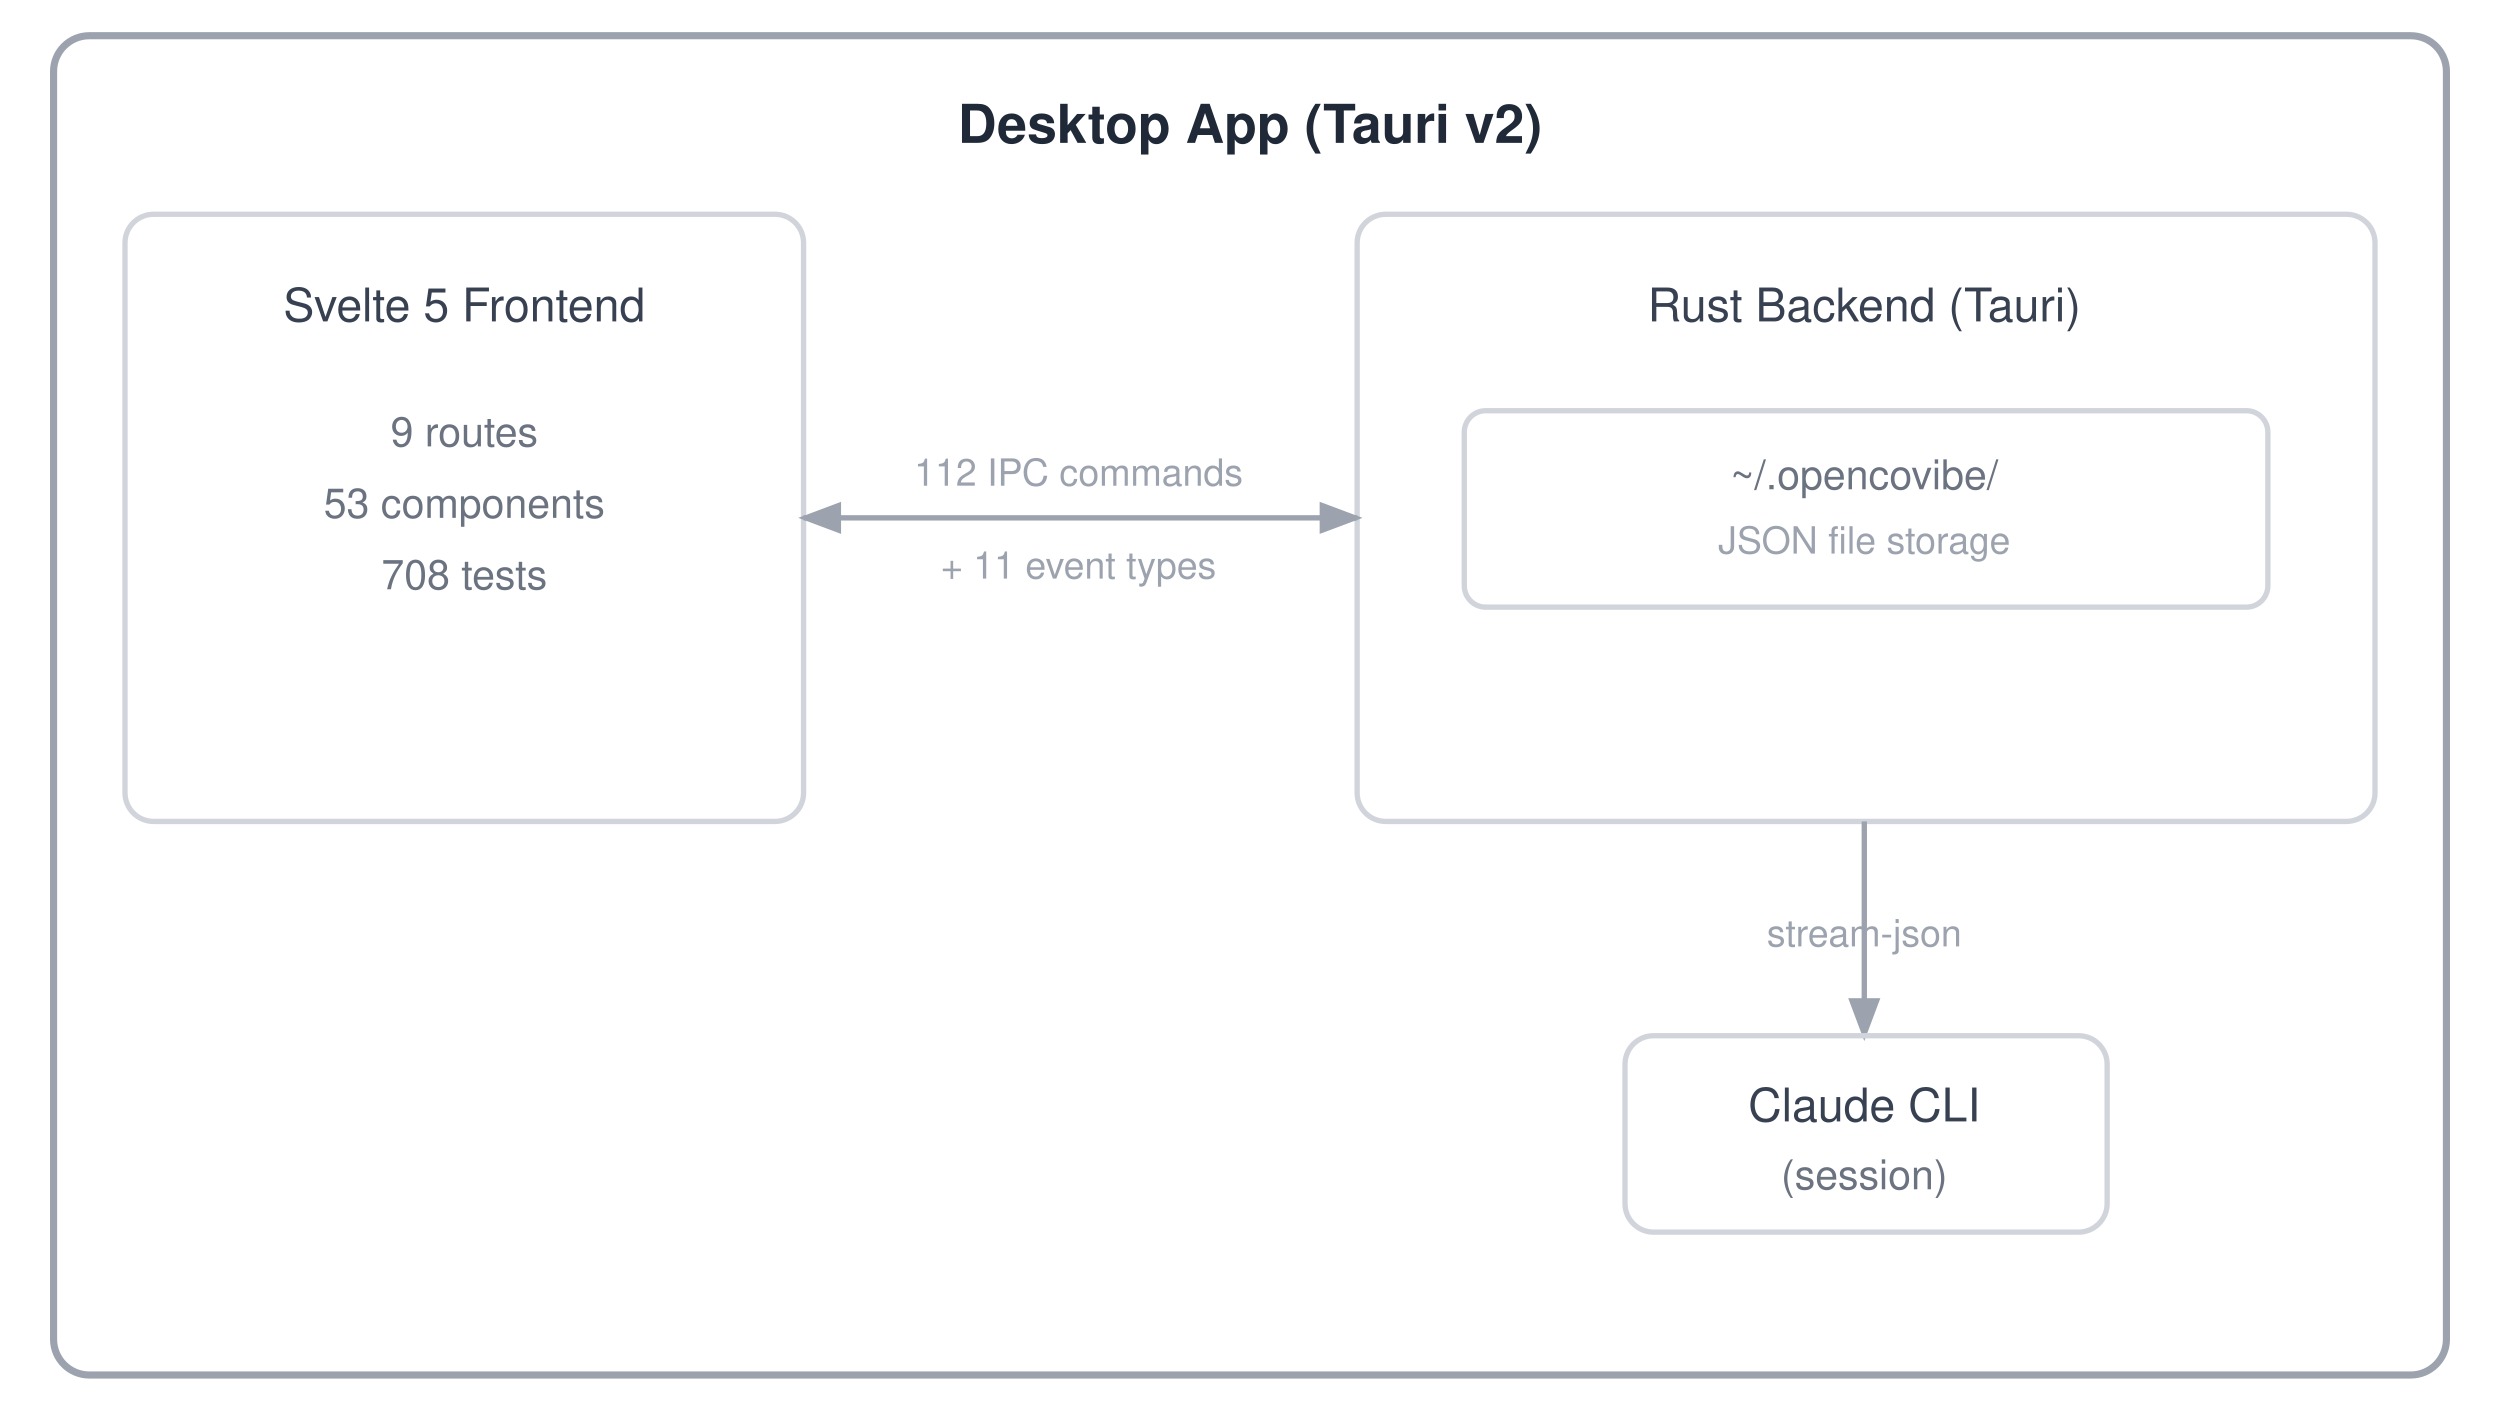
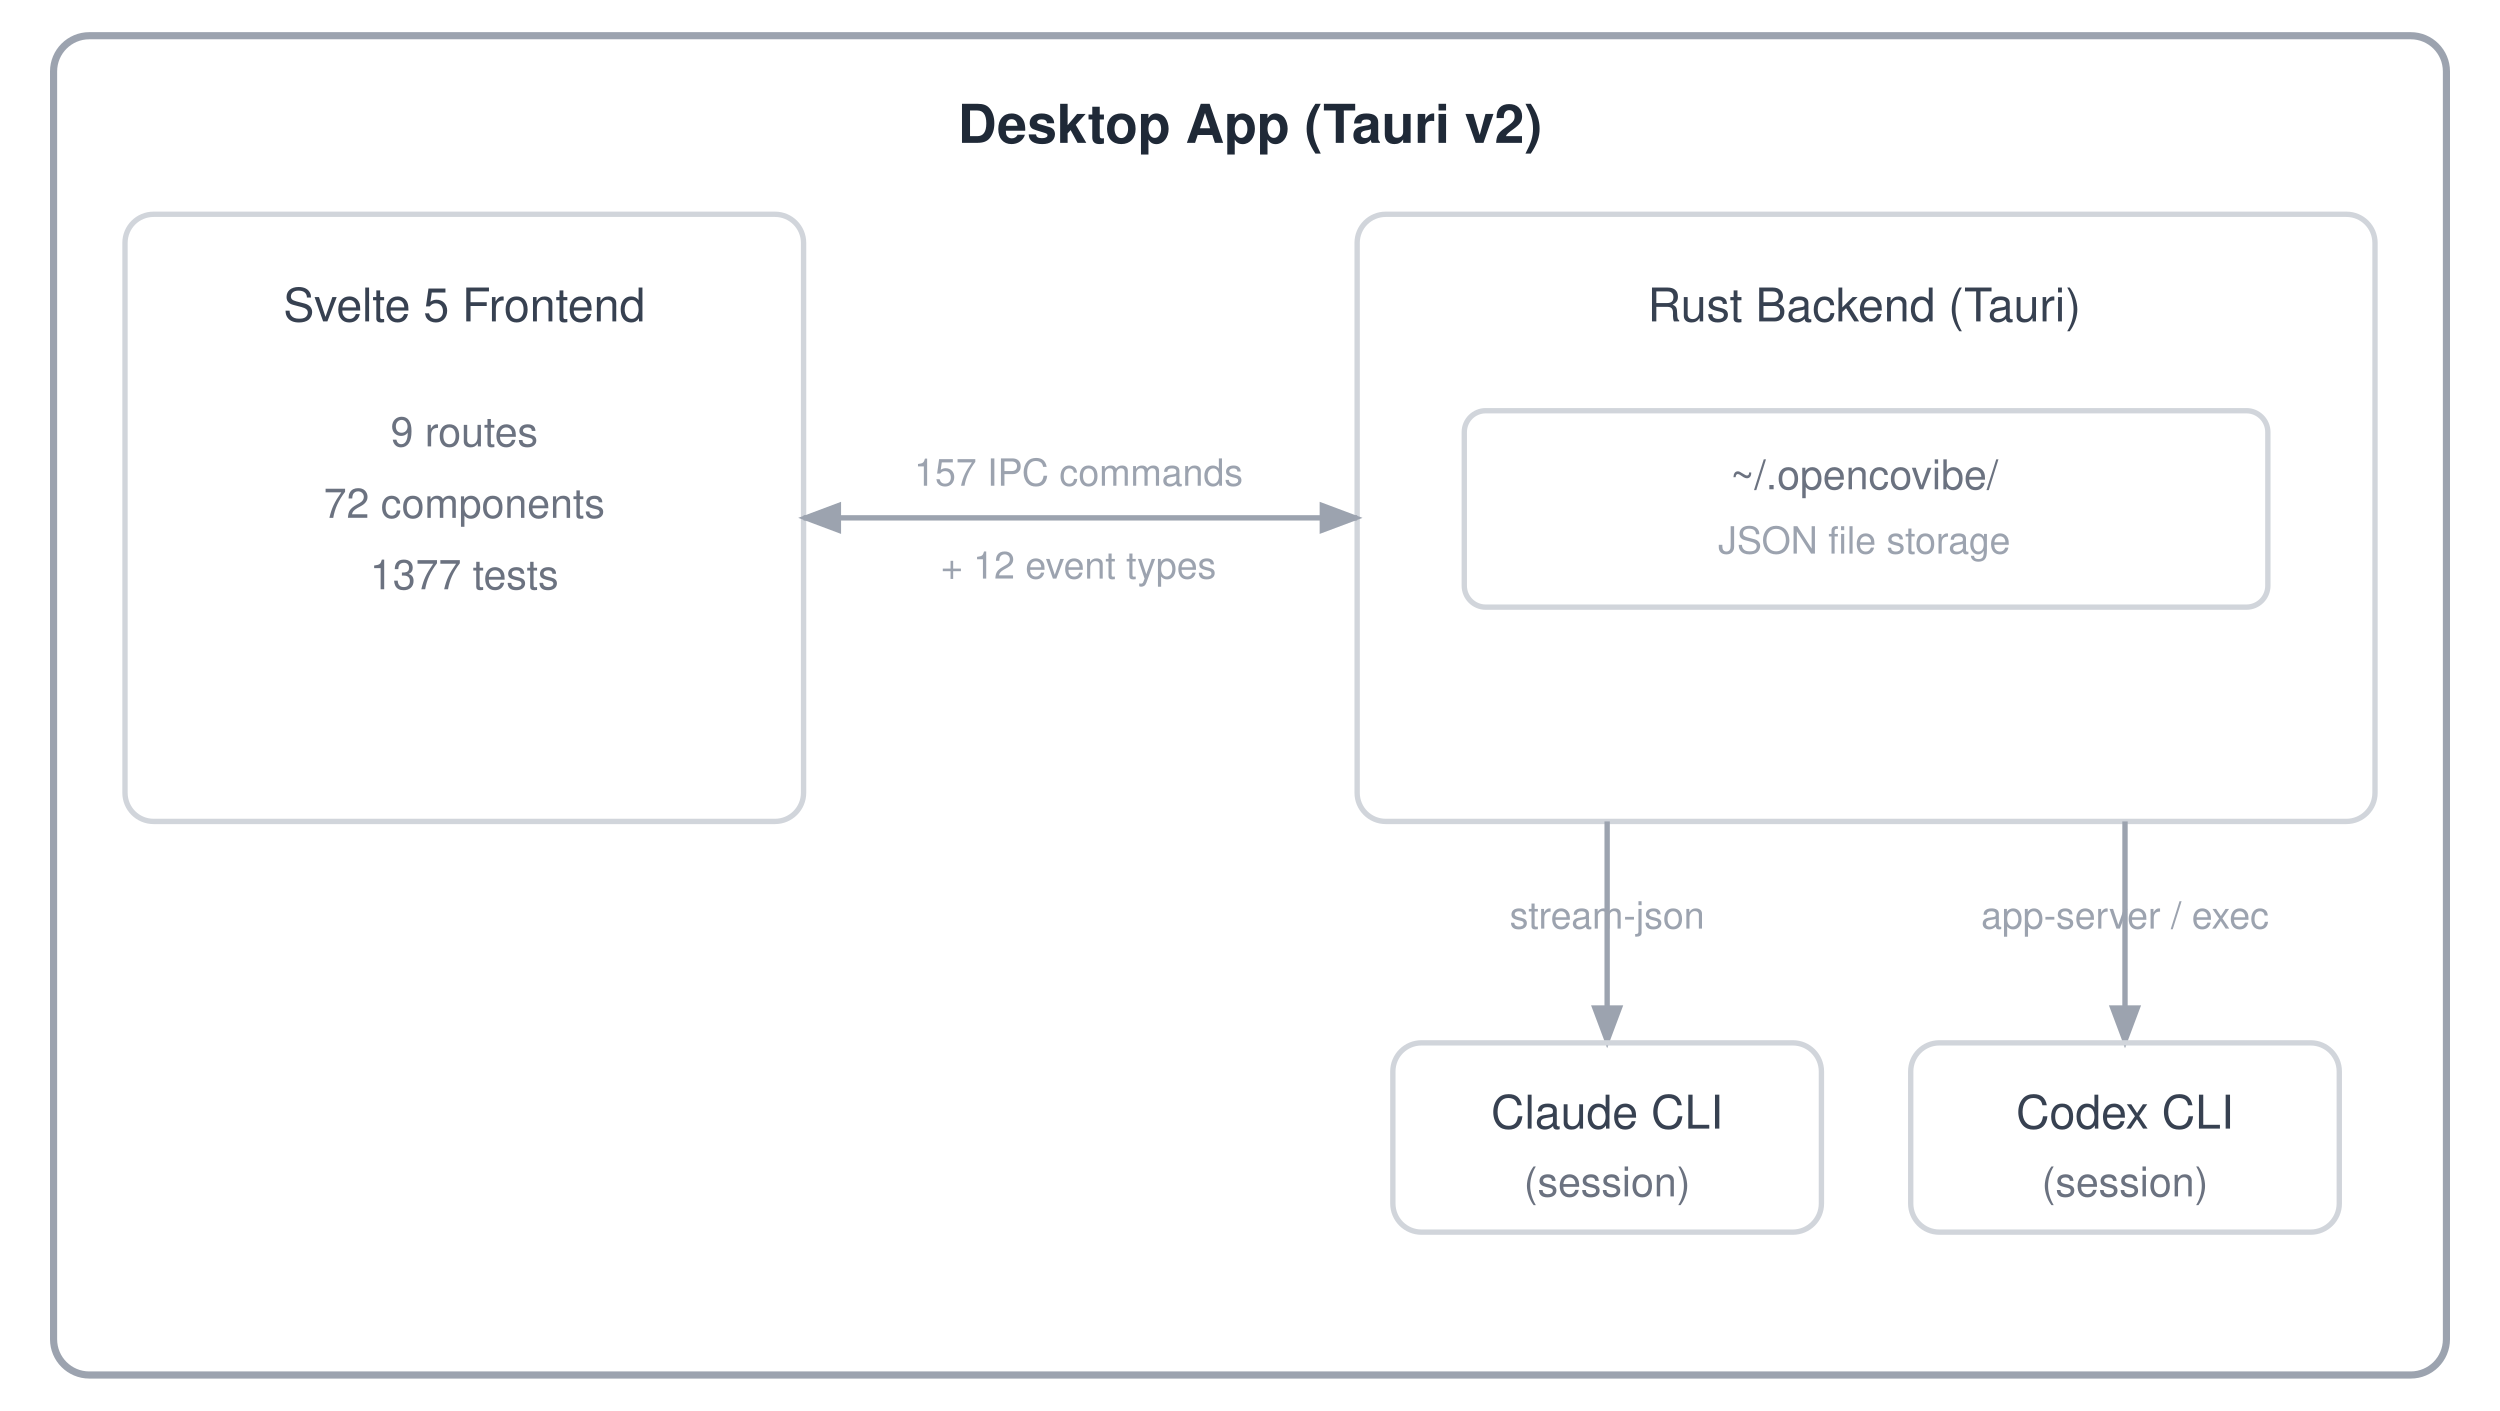
<svg xmlns="http://www.w3.org/2000/svg" viewBox="0 0 700 395">
  <style>
    text { font-family: -apple-system, BlinkMacSystemFont, 'Segoe UI', Helvetica, Arial, sans-serif; }
    .t-title { font-size: 15px; font-weight: 600; }
    .t-head { font-size: 13px; font-weight: 500; }
    .t-body { font-size: 11.5px; }
    .t-sm { font-size: 10.5px; }
    .outer { fill: none; stroke-width: 2; }
    .box { fill: none; stroke-width: 1.5; }
    .ln { fill: none; stroke-width: 1.5; }

    .outer { stroke: #9ca3af; }
    .box { stroke: #d1d5db; }
    .t-title { fill: #1f2937; }
    .t-head { fill: #374151; }
    .t-body { fill: #6b7280; }
    .t-sm { fill: #9ca3af; }
    .ln { stroke: #9ca3af; }
    .ah { fill: #9ca3af; }

    @media (prefers-color-scheme: dark) {
      .outer { stroke: #484f58; }
      .box { stroke: #30363d; }
      .t-title { fill: #e6edf3; }
      .t-head { fill: #c9d1d9; }
      .t-body { fill: #8b949e; }
      .t-sm { fill: #6e7681; }
      .ln { stroke: #484f58; }
      .ah { fill: #484f58; }
    }
  </style>
  <defs>
    <marker id="a" markerWidth="8" markerHeight="6" refX="7" refY="3" orient="auto">
      <polygon class="ah" points="0 0,8 3,0 6" />
    </marker>
    <marker id="ar" markerWidth="8" markerHeight="6" refX="1" refY="3" orient="auto">
      <polygon class="ah" points="8 0,0 3,8 6" />
    </marker>
  </defs>
  <rect class="outer" x="15" y="10" width="670" height="375" rx="10" />
  <text class="t-title" x="350" y="40" text-anchor="middle">Desktop App (Tauri v2)</text>
  <rect class="box" x="35" y="60" width="190" height="170" rx="8" />
  <text class="t-head" x="130" y="90" text-anchor="middle">Svelte 5 Frontend</text>
  <text class="t-body" x="130" y="125" text-anchor="middle">9 routes</text>
-   <text class="t-body" x="130" y="145" text-anchor="middle">53 components</text>
-   <text class="t-body" x="130" y="165" text-anchor="middle">708 tests</text>
+   <text class="t-body" x="130" y="145" text-anchor="middle">72 components</text>
+   <text class="t-body" x="130" y="165" text-anchor="middle">1377 tests</text>
  <rect class="box" x="380" y="60" width="285" height="170" rx="8" />
  <text class="t-head" x="522" y="90" text-anchor="middle">Rust Backend (Tauri)</text>
  <rect class="box" x="410" y="115" width="225" height="55" rx="6" />
  <text class="t-body" x="522" y="137" text-anchor="middle">~/.opencovibe/</text>
  <text class="t-sm" x="522" y="155" text-anchor="middle">JSON file storage</text>
  <line class="ln" x1="225" y1="145" x2="380" y2="145" marker-start="url(#ar)" marker-end="url(#a)" />
-   <text class="t-sm" x="302" y="136" text-anchor="middle">112 IPC commands</text>
-   <text class="t-sm" x="302" y="162" text-anchor="middle">+ 11 event types</text>
-   <line class="ln" x1="522" y1="230" x2="522" y2="290" marker-end="url(#a)" />
-   <text class="t-sm" x="522" y="265" text-anchor="middle">stream-json</text>
-   <rect class="box" x="455" y="290" width="135" height="55" rx="8" />
-   <text class="t-head" x="522" y="314" text-anchor="middle">Claude CLI</text>
-   <text class="t-body" x="522" y="333" text-anchor="middle">(session)</text>
+   <text class="t-sm" x="302" y="136" text-anchor="middle">157 IPC commands</text>
+   <text class="t-sm" x="302" y="162" text-anchor="middle">+ 12 event types</text>
+   <line class="ln" x1="450" y1="230" x2="450" y2="292" marker-end="url(#a)" />
+   <text class="t-sm" x="450" y="260" text-anchor="middle">stream-json</text>
+   <line class="ln" x1="595" y1="230" x2="595" y2="292" marker-end="url(#a)" />
+   <text class="t-sm" x="595" y="260" text-anchor="middle">app-server / exec</text>
+   <rect class="box" x="390" y="292" width="120" height="53" rx="8" />
+   <text class="t-head" x="450" y="316" text-anchor="middle">Claude CLI</text>
+   <text class="t-body" x="450" y="335" text-anchor="middle">(session)</text>
+   <rect class="box" x="535" y="292" width="120" height="53" rx="8" />
+   <text class="t-head" x="595" y="316" text-anchor="middle">Codex CLI</text>
+   <text class="t-body" x="595" y="335" text-anchor="middle">(session)</text>
</svg>
